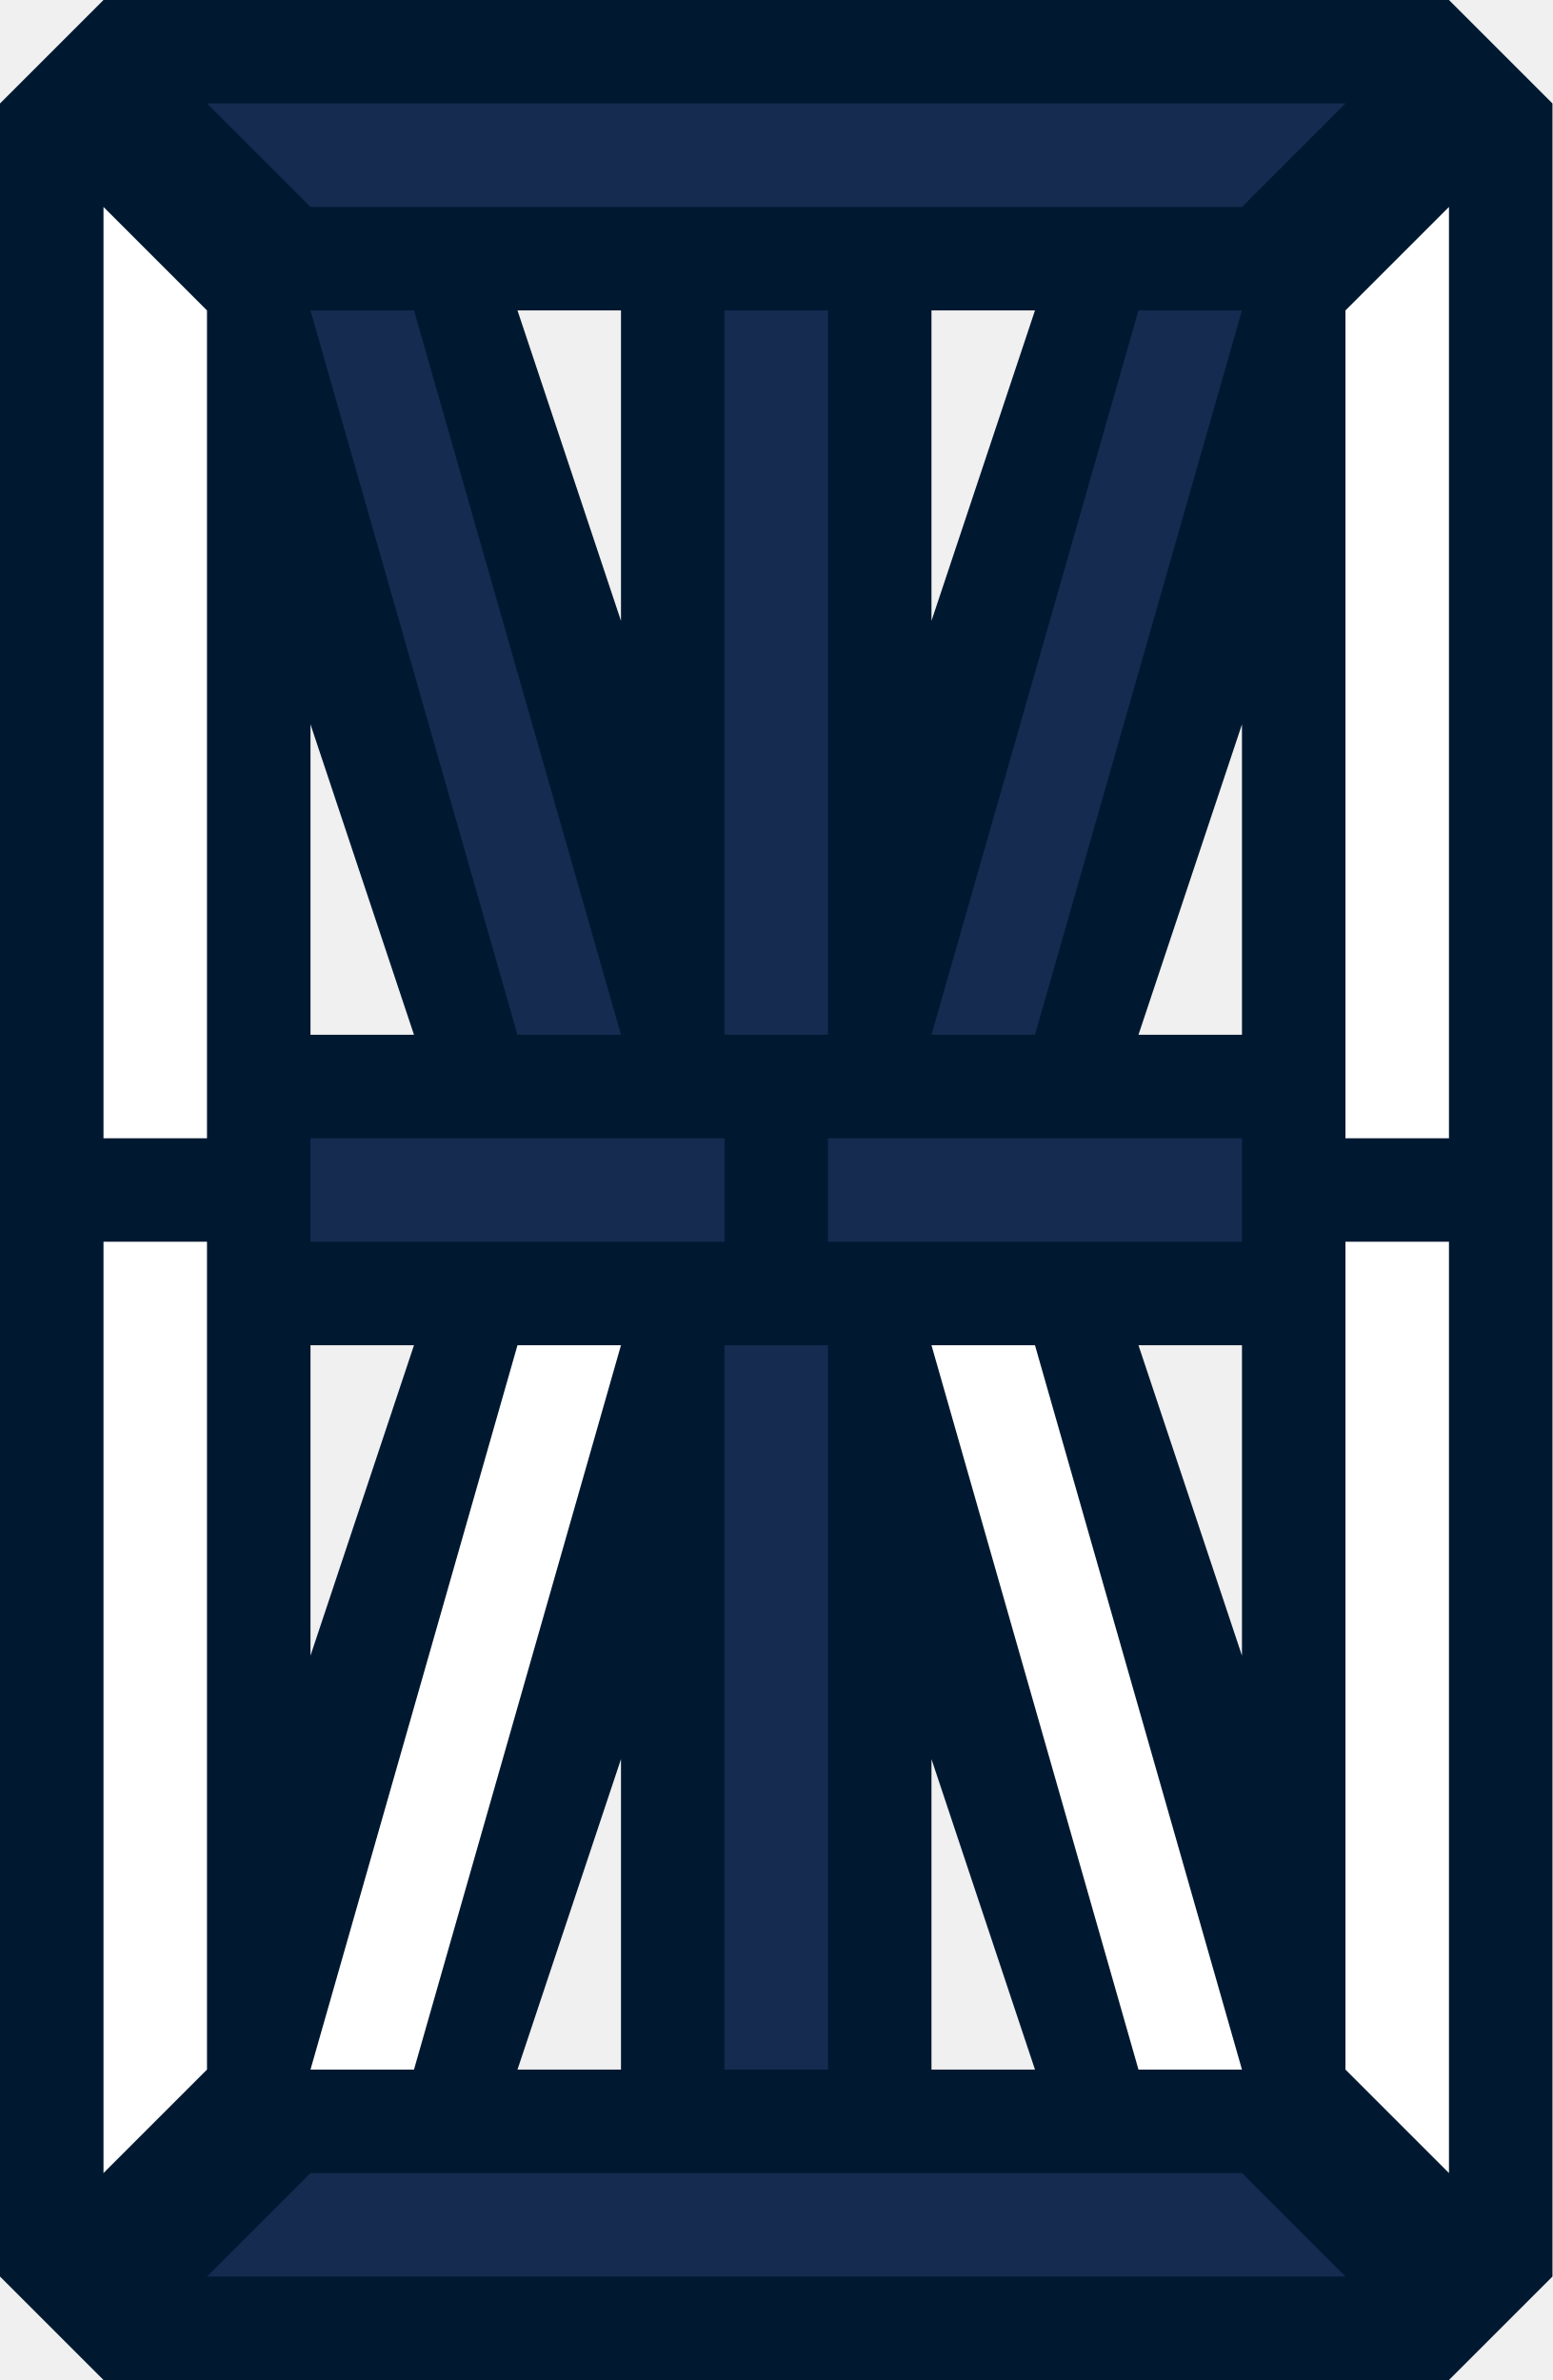
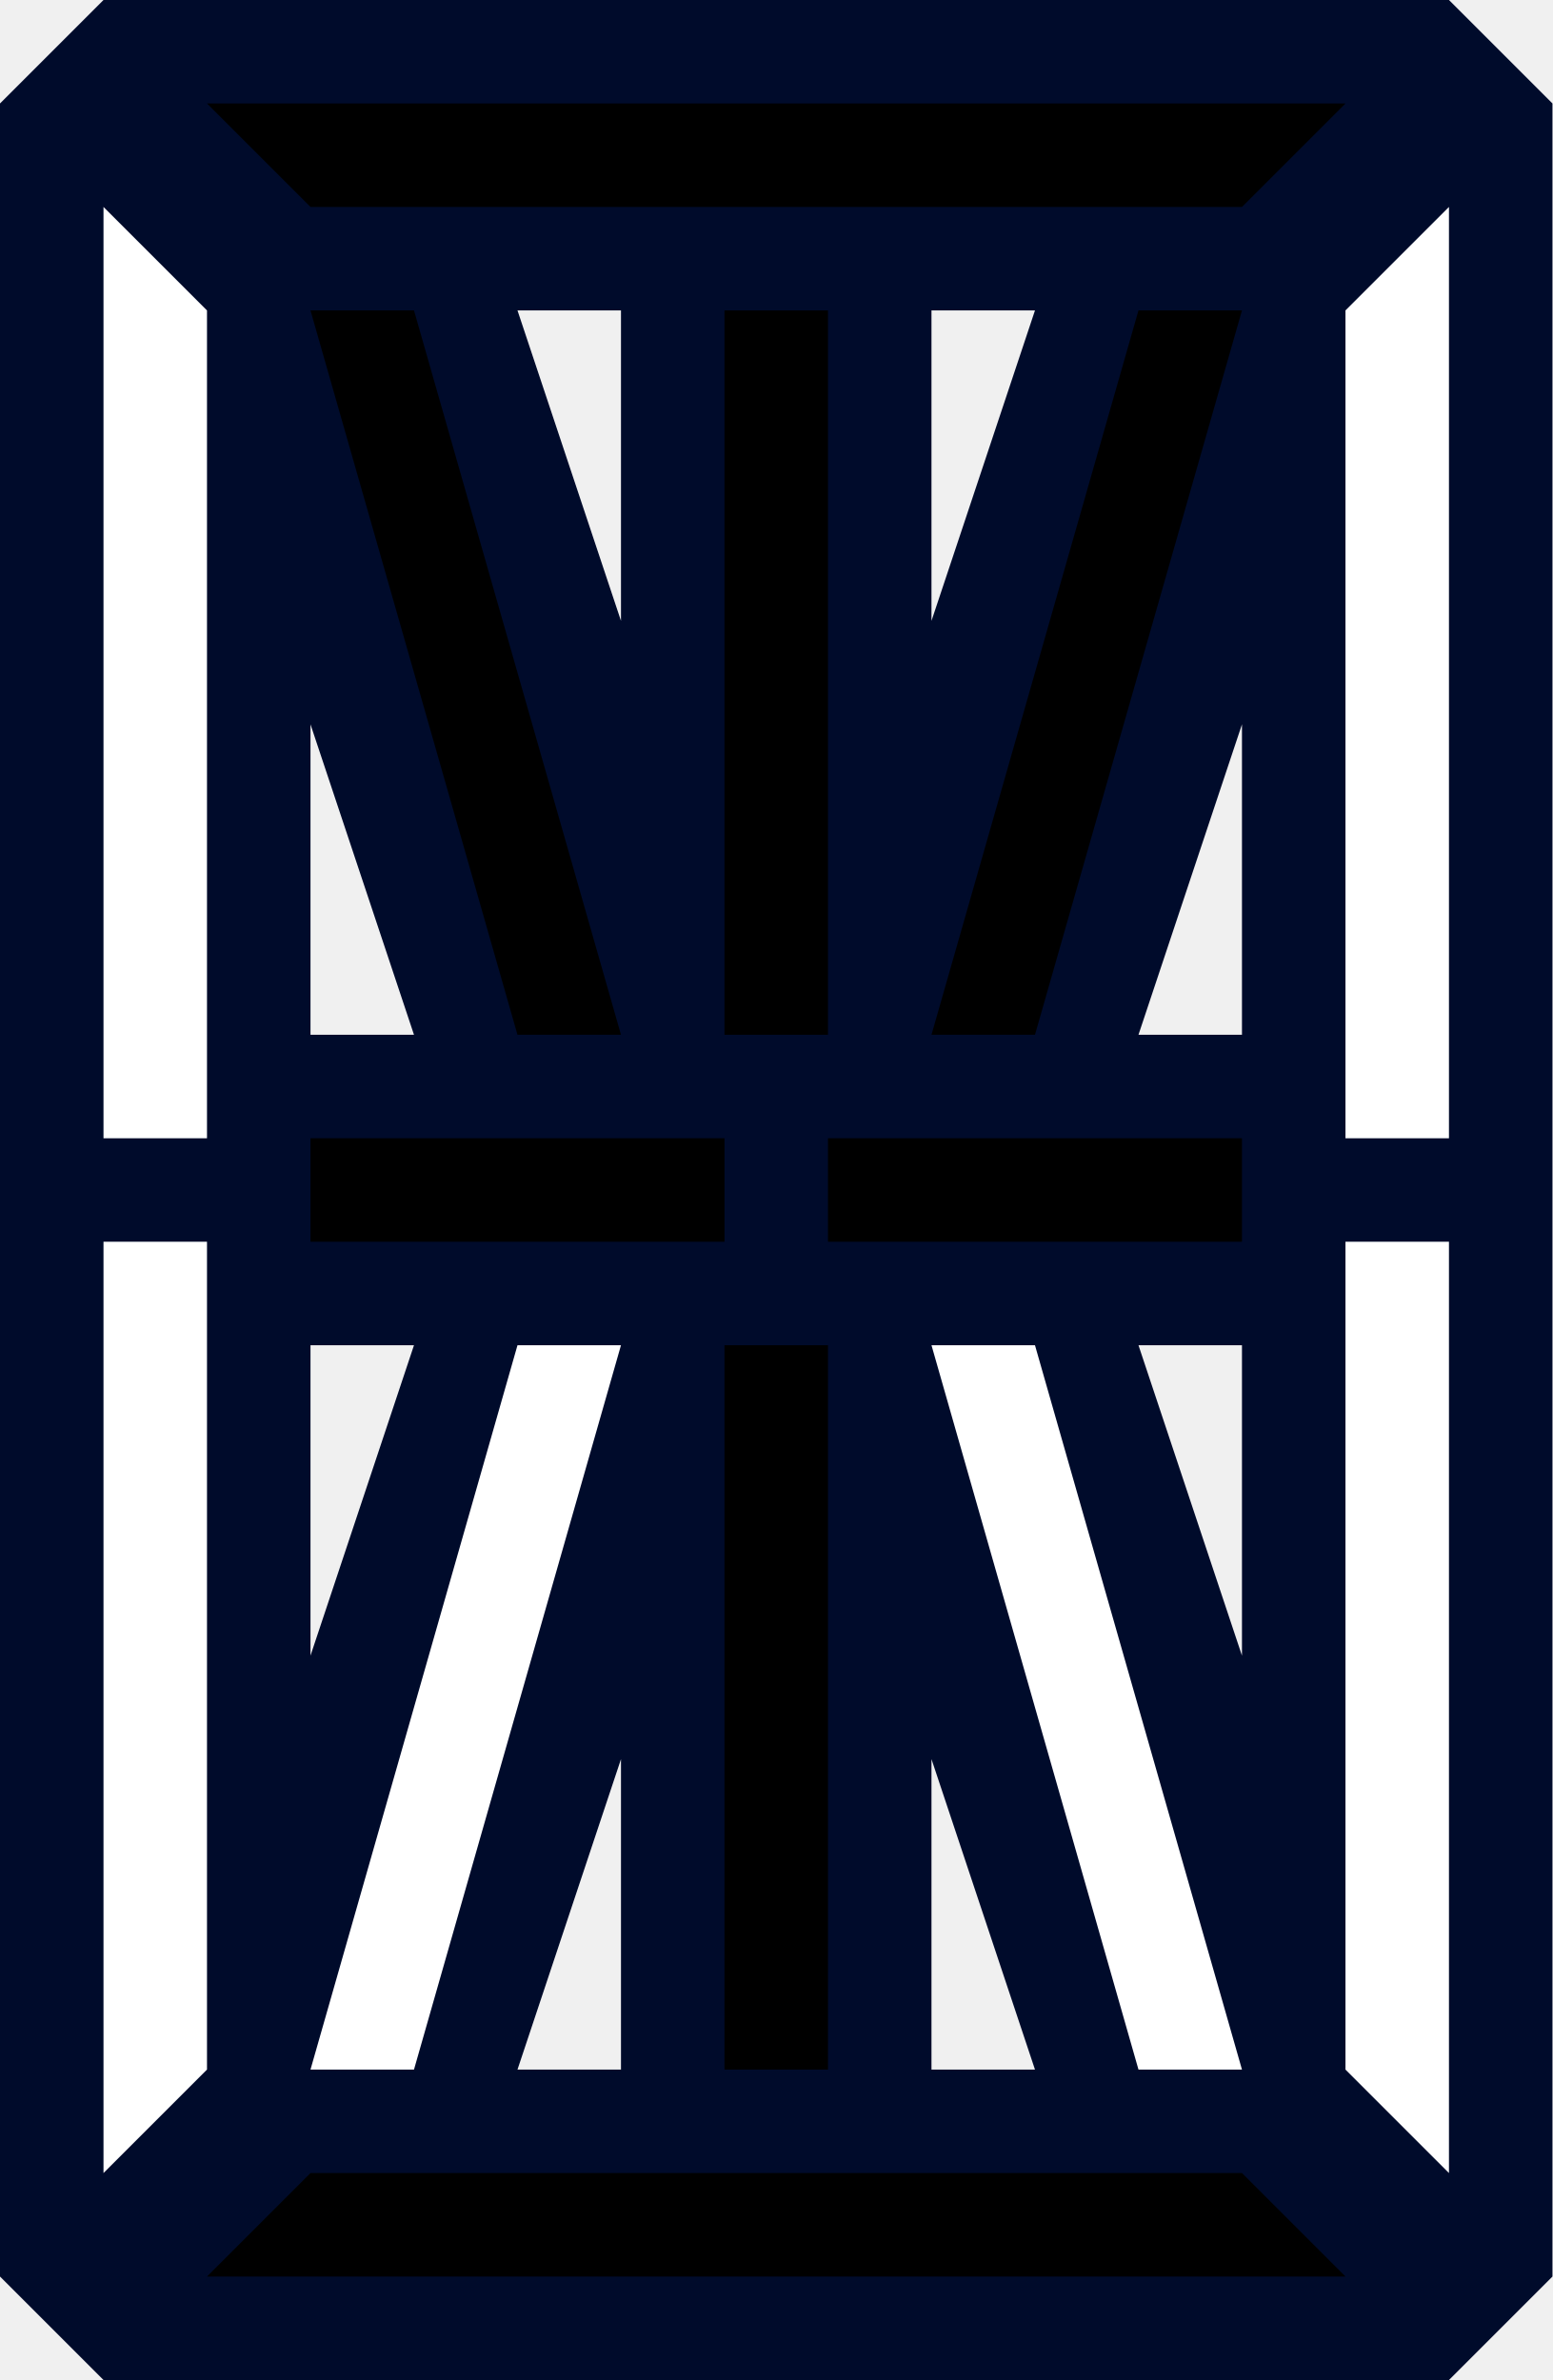
<svg xmlns="http://www.w3.org/2000/svg" width="15" height="23" viewBox="0 0 15 23" version="1.1" id="svg8">
  <defs id="defs2" />
-   <path style="fill:#001931;fill-opacity:1;stroke:none;stroke-opacity:1" d="M 1,0 0,1 v 21 l 1,1 h 13 l 1,-1 V 1 L 14,0 Z m 4,3 h 1 v 3 z m 4,0 h 1 L 9,6 Z M 3,7 4,10 H 3 Z m 9,0 v 3 h -1 z m -9,6 h 1 l -1,3 z m 8,0 h 1 v 3 z m -5,4 v 3 H 5 Z m 3,0 1,3 H 9 Z" id="path910" />
-   <path style="fill:#162b50;fill-opacity:1;stroke:none;stroke-opacity:1" d="m 2,1 1,1 h 9 l 1,-1 z" id="path826" />
+   <path style="fill:#000b2b;fill-opacity:1;stroke:none;stroke-opacity:1" d="M 1,0 0,1 v 21 l 1,1 h 13 l 1,-1 V 1 L 14,0 Z m 4,3 h 1 v 3 z m 4,0 h 1 L 9,6 Z M 3,7 4,10 H 3 Z m 9,0 v 3 h -1 z m -9,6 h 1 l -1,3 z m 8,0 h 1 v 3 z m -5,4 v 3 H 5 Z m 3,0 1,3 H 9 Z" id="path910" />
+   <path style="fill:#000000;fill-opacity:1;stroke:none;stroke-opacity:1" d="m 2,1 1,1 h 9 l 1,-1 z" id="path826" />
  <path style="fill:#ffffff;fill-opacity:1;stroke:none;stroke-opacity:1" d="m 1,2 1,1 v 8 H 1 Z" id="path828" />
-   <rect style="fill:#162b50;fill-opacity:1;stroke:none;stroke-width:1;stroke-opacity:1" id="rect836" width="1" height="7" x="7" y="3" />
-   <rect style="fill:#162b50;fill-opacity:1;stroke:none;stroke-width:1;stroke-opacity:1" id="rect838" width="4" height="1" x="3" y="11" />
-   <path style="fill:#162b50;fill-opacity:1;stroke:none;stroke-opacity:1" d="m 9,10 2,-7 h 1 l -2,7 z" id="path840" />
+   <rect style="fill:#000000;fill-opacity:1;stroke:none;stroke-width:1;stroke-opacity:1" id="rect836" width="1" height="7" x="7" y="3" />
+   <rect style="fill:#000000;fill-opacity:1;stroke:none;stroke-width:1;stroke-opacity:1" id="rect838" width="4" height="1" x="3" y="11" />
+   <path style="fill:#000000;fill-opacity:1;stroke:none;stroke-opacity:1" d="m 9,10 2,-7 h 1 l -2,7 z" id="path840" />
  <path style="fill:#ffffff;fill-opacity:1;stroke:none;stroke-opacity:1" d="m 2,12 v 8 l -1,1 v -9 z" id="path844" />
-   <path style="fill:#162b50;fill-opacity:1;stroke:none;stroke-opacity:1" d="m 2,22 1,-1 h 9 l 1,1 z" id="path846" />
+   <path style="fill:#000000;fill-opacity:1;stroke:none;stroke-opacity:1" d="m 2,22 1,-1 h 9 l 1,1 z" id="path846" />
  <path style="fill:#ffffff;fill-opacity:1;stroke:none;stroke-opacity:1" d="m 13,20 1,1 v -9 h -1 z" id="path856" />
  <path style="fill:#ffffff;fill-opacity:1;stroke:none;stroke-opacity:1" d="M 13,11 V 3 l 1,-1 v 9 z" id="path858" />
-   <rect style="fill:#162b50;fill-opacity:1;stroke:none;stroke-width:1;stroke-opacity:1" id="rect860" width="4" height="1" x="8" y="11" />
-   <rect style="fill:#162b50;fill-opacity:1;stroke:none;stroke-width:1;stroke-opacity:1" id="rect836-3" width="1" height="7" x="7" y="13" />
-   <path style="fill:#162b50;fill-opacity:1;stroke:none;stroke-opacity:1" d="M 6,10 4,3 H 3 l 2,7 z" id="path840-6" />
+   <rect style="fill:#000000;fill-opacity:1;stroke:none;stroke-width:1;stroke-opacity:1" id="rect860" width="4" height="1" x="8" y="11" />
+   <rect style="fill:#000000;fill-opacity:1;stroke:none;stroke-width:1;stroke-opacity:1" id="rect836-3" width="1" height="7" x="7" y="13" />
+   <path style="fill:#000000;fill-opacity:1;stroke:none;stroke-opacity:1" d="M 6,10 4,3 H 3 l 2,7 z" id="path840-6" />
  <path style="fill:#ffffff;fill-opacity:1;stroke:none;stroke-opacity:1" d="m 9,13 2,7 h 1 l -2,-7 z" id="path840-7" />
  <path style="fill:#ffffff;fill-opacity:1;stroke:none;stroke-opacity:1" d="M 6,13 4,20 H 3 l 2,-7 z" id="path840-6-5" />
</svg>
